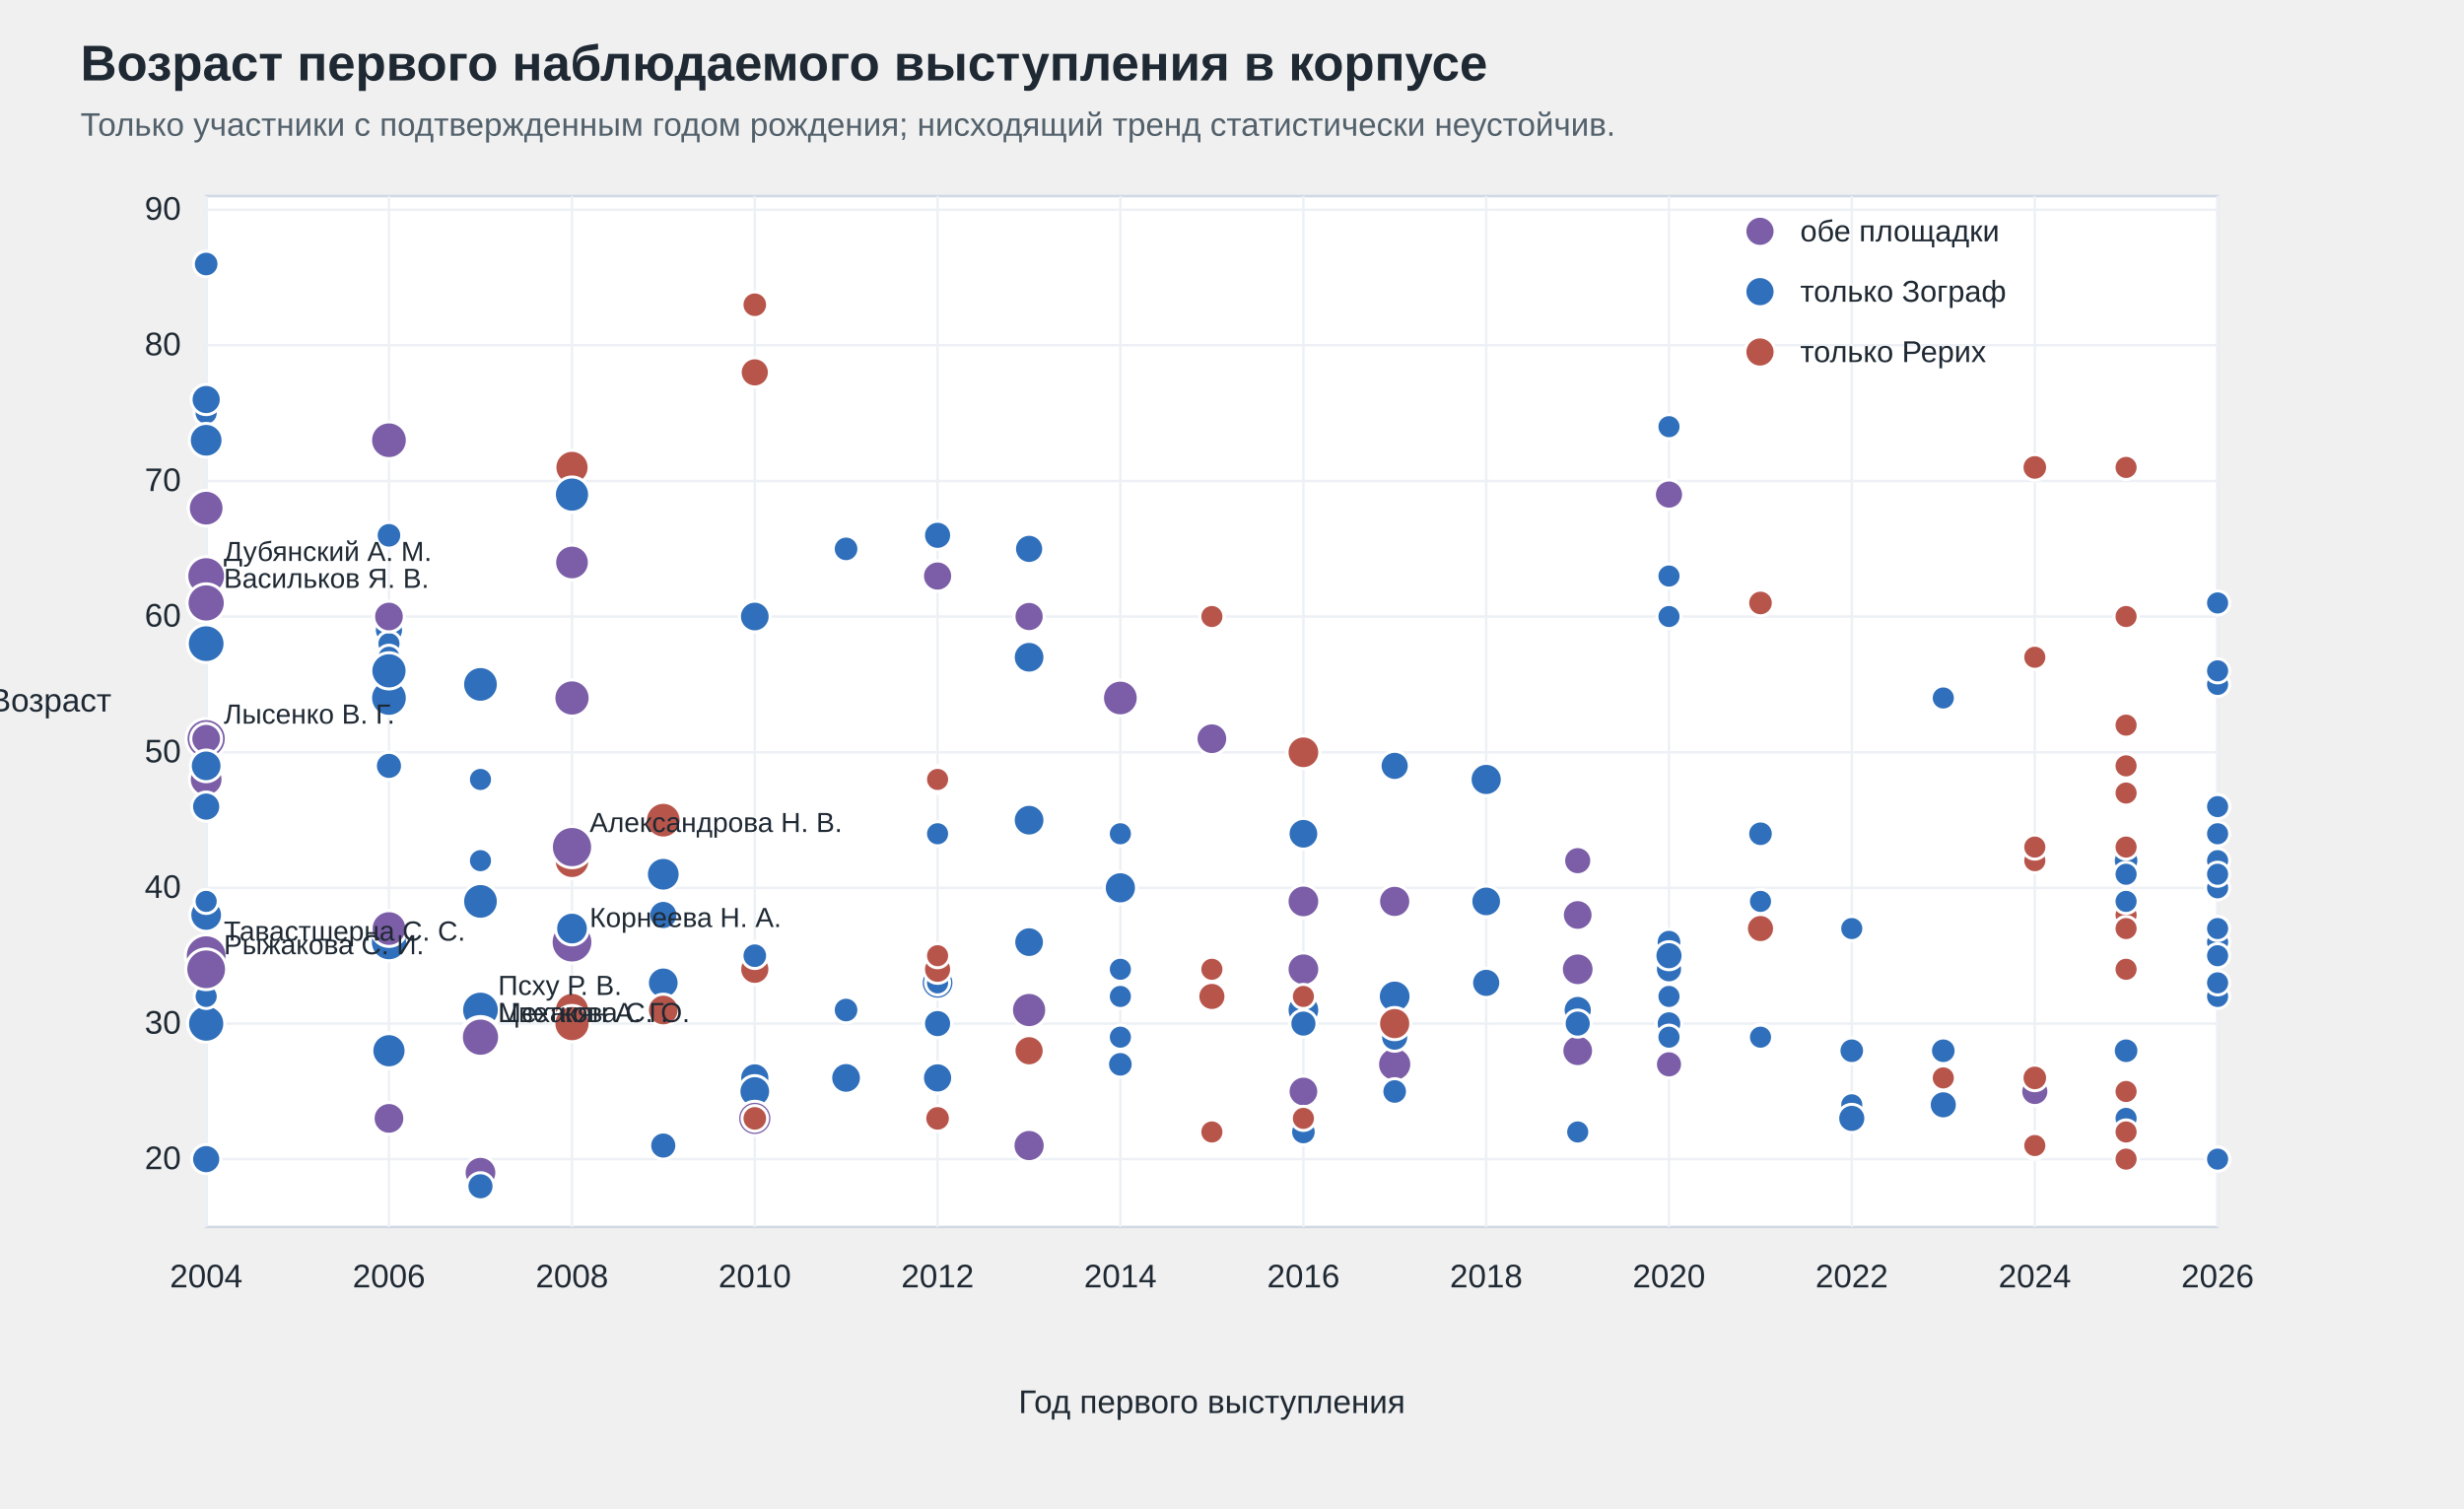
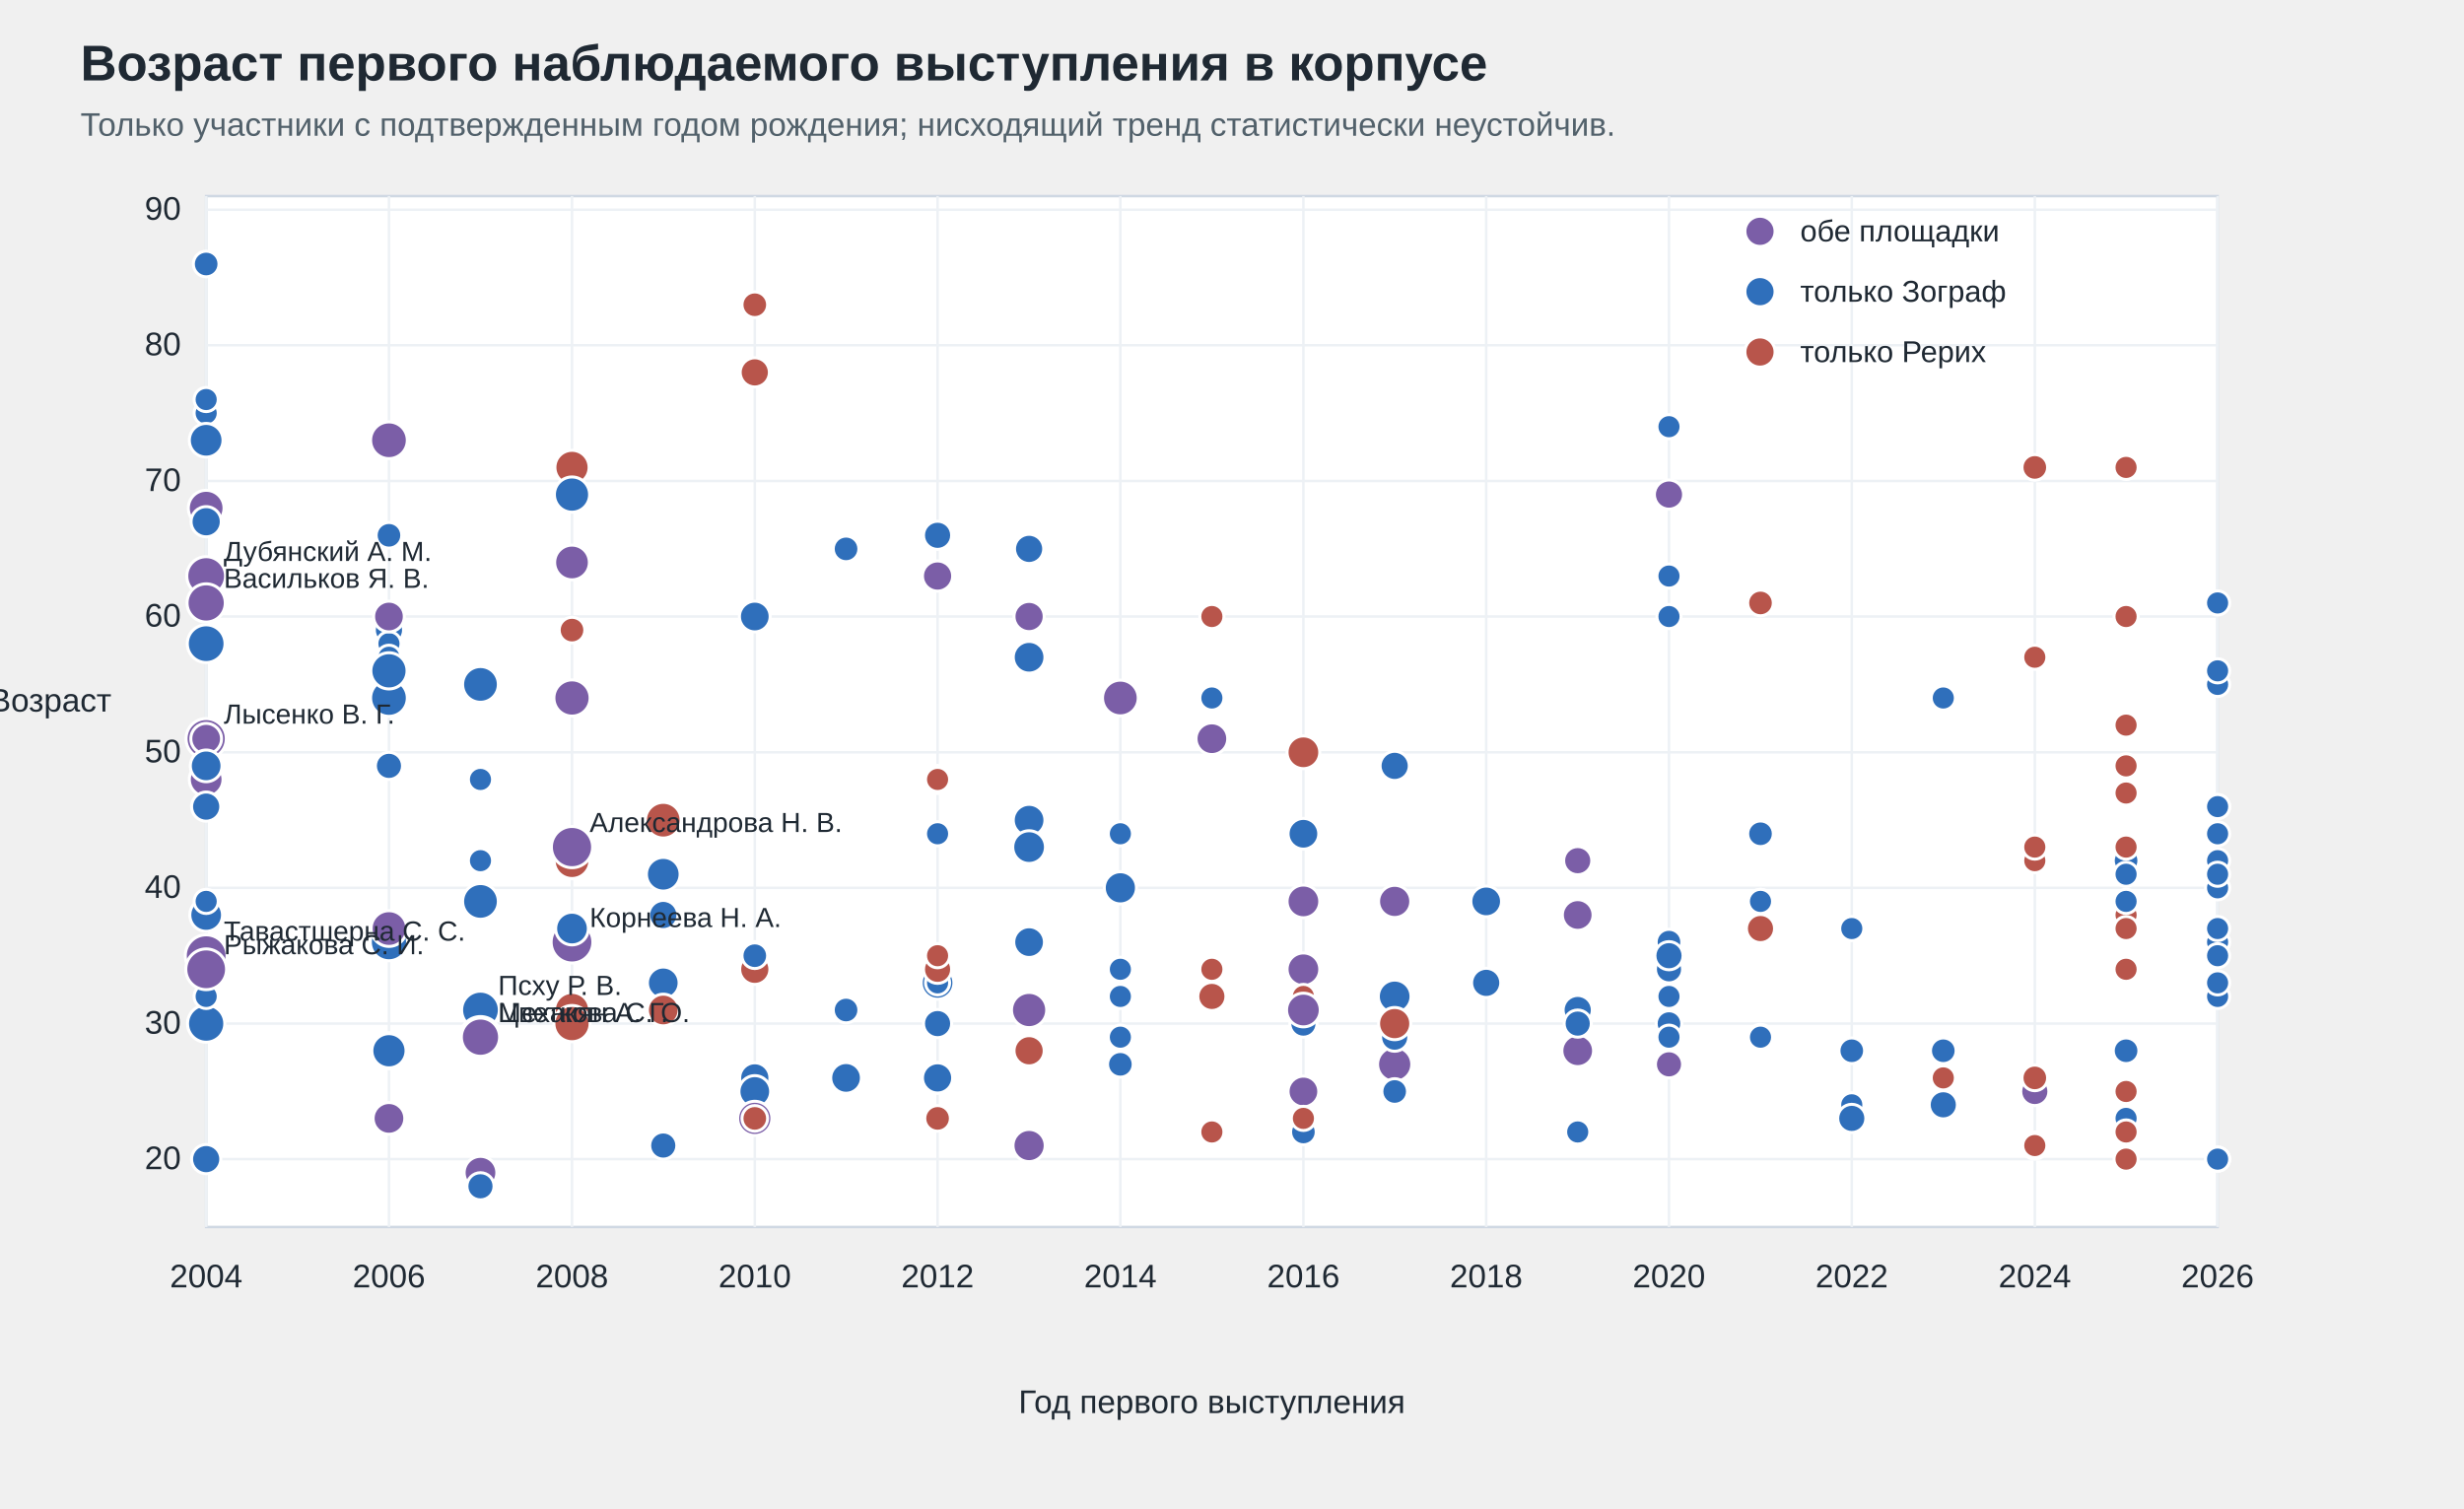
<svg xmlns="http://www.w3.org/2000/svg" width="980" height="600" viewBox="0 0 980 600">
  <style>text{font-family:Arial,'Liberation Sans',sans-serif;fill:#1f2933}.title{font-size:20px;font-weight:700}.sub{font-size:13px;fill:#52616b}.axis{font-size:13px}.small{font-size:12px}.label{font-size:11px}</style>
  <text x="32.0" y="32.0" class="title" text-anchor="start">Возраст первого наблюдаемого выступления в корпусе</text>
  <text x="32.0" y="54.0" class="sub" text-anchor="start">Только участники с подтвержденным годом рождения; нисходящий тренд статистически неустойчив.</text>
  <rect x="82.0" y="78.0" width="800.0" height="410.0" fill="#fff" stroke="#cfd8e3" opacity="1.0" />
  <line x1="82.0" y1="78.0" x2="82.0" y2="488.0" stroke="#edf1f5" stroke-width="1.0" />
  <text x="82.0" y="512.0" class="axis" text-anchor="middle">2004</text>
  <line x1="154.7" y1="78.0" x2="154.7" y2="488.0" stroke="#edf1f5" stroke-width="1.0" />
  <text x="154.7" y="512.0" class="axis" text-anchor="middle">2006</text>
  <line x1="227.5" y1="78.0" x2="227.5" y2="488.0" stroke="#edf1f5" stroke-width="1.0" />
  <text x="227.5" y="512.0" class="axis" text-anchor="middle">2008</text>
  <line x1="300.2" y1="78.0" x2="300.2" y2="488.0" stroke="#edf1f5" stroke-width="1.0" />
  <text x="300.2" y="512.0" class="axis" text-anchor="middle">2010</text>
  <line x1="372.9" y1="78.0" x2="372.9" y2="488.0" stroke="#edf1f5" stroke-width="1.0" />
  <text x="372.9" y="512.0" class="axis" text-anchor="middle">2012</text>
  <line x1="445.6" y1="78.0" x2="445.6" y2="488.0" stroke="#edf1f5" stroke-width="1.0" />
  <text x="445.6" y="512.0" class="axis" text-anchor="middle">2014</text>
  <line x1="518.4" y1="78.0" x2="518.4" y2="488.0" stroke="#edf1f5" stroke-width="1.0" />
  <text x="518.4" y="512.0" class="axis" text-anchor="middle">2016</text>
  <line x1="591.1" y1="78.0" x2="591.1" y2="488.0" stroke="#edf1f5" stroke-width="1.0" />
  <text x="591.1" y="512.0" class="axis" text-anchor="middle">2018</text>
  <line x1="663.8" y1="78.0" x2="663.8" y2="488.0" stroke="#edf1f5" stroke-width="1.0" />
  <text x="663.8" y="512.0" class="axis" text-anchor="middle">2020</text>
  <line x1="736.5" y1="78.0" x2="736.5" y2="488.0" stroke="#edf1f5" stroke-width="1.0" />
  <text x="736.5" y="512.0" class="axis" text-anchor="middle">2022</text>
  <line x1="809.3" y1="78.0" x2="809.3" y2="488.0" stroke="#edf1f5" stroke-width="1.0" />
  <text x="809.3" y="512.0" class="axis" text-anchor="middle">2024</text>
  <line x1="882.0" y1="78.0" x2="882.0" y2="488.0" stroke="#edf1f5" stroke-width="1.0" />
  <text x="882.0" y="512.0" class="axis" text-anchor="middle">2026</text>
  <line x1="82.0" y1="461.0" x2="882.0" y2="461.0" stroke="#edf1f5" stroke-width="1.0" />
  <text x="72.0" y="465.0" class="axis" text-anchor="end">20</text>
  <line x1="82.0" y1="407.1" x2="882.0" y2="407.1" stroke="#edf1f5" stroke-width="1.0" />
  <text x="72.0" y="411.1" class="axis" text-anchor="end">30</text>
  <line x1="82.0" y1="353.1" x2="882.0" y2="353.1" stroke="#edf1f5" stroke-width="1.0" />
  <text x="72.0" y="357.1" class="axis" text-anchor="end">40</text>
  <line x1="82.0" y1="299.2" x2="882.0" y2="299.2" stroke="#edf1f5" stroke-width="1.0" />
  <text x="72.0" y="303.2" class="axis" text-anchor="end">50</text>
  <line x1="82.0" y1="245.2" x2="882.0" y2="245.2" stroke="#edf1f5" stroke-width="1.0" />
  <text x="72.0" y="249.2" class="axis" text-anchor="end">60</text>
  <line x1="82.0" y1="191.3" x2="882.0" y2="191.3" stroke="#edf1f5" stroke-width="1.0" />
  <text x="72.0" y="195.3" class="axis" text-anchor="end">70</text>
  <line x1="82.0" y1="137.3" x2="882.0" y2="137.3" stroke="#edf1f5" stroke-width="1.0" />
  <text x="72.0" y="141.3" class="axis" text-anchor="end">80</text>
  <line x1="82.0" y1="83.4" x2="882.0" y2="83.4" stroke="#edf1f5" stroke-width="1.0" />
  <text x="72.0" y="87.4" class="axis" text-anchor="end">90</text>
  <circle cx="191.1" cy="401.7" r="7.5" fill="#2f6fbb" stroke="#fff" stroke-width="1.2" />
  <circle cx="736.5" cy="439.4" r="4.8" fill="#2f6fbb" stroke="#fff" stroke-width="1.2" />
  <circle cx="518.4" cy="401.7" r="5.8" fill="#2f6fbb" stroke="#fff" stroke-width="1.2" />
  <circle cx="554.7" cy="423.3" r="6.8" fill="#7b5ea7" stroke="#fff" stroke-width="1.2" />
  <circle cx="663.8" cy="196.7" r="5.8" fill="#7b5ea7" stroke="#fff" stroke-width="1.2" />
  <circle cx="372.9" cy="310.0" r="5.6" fill="#b8554b" stroke="#fff" stroke-width="1.2" />
  <circle cx="772.9" cy="277.6" r="4.8" fill="#2f6fbb" stroke="#fff" stroke-width="1.2" />
  <circle cx="409.3" cy="417.9" r="6.0" fill="#b8554b" stroke="#fff" stroke-width="1.2" />
  <circle cx="300.2" cy="428.7" r="5.4" fill="#b8554b" stroke="#fff" stroke-width="1.2" />
  <circle cx="372.9" cy="390.9" r="6.5" fill="#2f6fbb" stroke="#fff" stroke-width="1.2" />
  <circle cx="372.9" cy="428.7" r="6.1" fill="#7b5ea7" stroke="#fff" stroke-width="1.2" />
  <circle cx="300.2" cy="428.7" r="6.0" fill="#2f6fbb" stroke="#fff" stroke-width="1.2" />
  <circle cx="154.7" cy="250.6" r="5.8" fill="#2f6fbb" stroke="#fff" stroke-width="1.2" />
  <circle cx="663.8" cy="169.7" r="4.8" fill="#2f6fbb" stroke="#fff" stroke-width="1.2" />
  <circle cx="82.0" cy="380.1" r="8.3" fill="#7b5ea7" stroke="#fff" stroke-width="1.2" />
  <circle cx="82.0" cy="293.8" r="8.0" fill="#7b5ea7" stroke="#fff" stroke-width="1.2" />
  <circle cx="845.6" cy="304.6" r="4.8" fill="#b8554b" stroke="#fff" stroke-width="1.2" />
  <circle cx="882.0" cy="461.0" r="4.8" fill="#2f6fbb" stroke="#fff" stroke-width="1.2" />
  <circle cx="445.6" cy="331.6" r="4.8" fill="#2f6fbb" stroke="#fff" stroke-width="1.2" />
  <circle cx="663.8" cy="407.1" r="5.1" fill="#2f6fbb" stroke="#fff" stroke-width="1.2" />
  <circle cx="154.7" cy="277.6" r="7.3" fill="#2f6fbb" stroke="#fff" stroke-width="1.2" />
  <circle cx="518.4" cy="434.1" r="6.1" fill="#7b5ea7" stroke="#fff" stroke-width="1.2" />
  <circle cx="82.0" cy="229.1" r="7.7" fill="#7b5ea7" stroke="#fff" stroke-width="1.2" />
  <circle cx="700.2" cy="358.5" r="4.8" fill="#b8554b" stroke="#fff" stroke-width="1.2" />
  <circle cx="809.3" cy="342.3" r="4.8" fill="#b8554b" stroke="#fff" stroke-width="1.2" />
  <circle cx="409.3" cy="374.7" r="6.1" fill="#2f6fbb" stroke="#fff" stroke-width="1.2" />
  <circle cx="82.0" cy="363.9" r="6.5" fill="#2f6fbb" stroke="#fff" stroke-width="1.2" />
  <circle cx="627.5" cy="417.9" r="4.8" fill="#2f6fbb" stroke="#fff" stroke-width="1.2" />
  <circle cx="191.1" cy="358.5" r="7.1" fill="#2f6fbb" stroke="#fff" stroke-width="1.2" />
  <circle cx="445.6" cy="412.5" r="4.8" fill="#2f6fbb" stroke="#fff" stroke-width="1.2" />
  <circle cx="82.0" cy="461.0" r="5.8" fill="#2f6fbb" stroke="#fff" stroke-width="1.2" />
  <circle cx="518.4" cy="401.7" r="6.5" fill="#2f6fbb" stroke="#fff" stroke-width="1.2" />
  <circle cx="663.8" cy="396.3" r="4.8" fill="#2f6fbb" stroke="#fff" stroke-width="1.2" />
  <circle cx="627.5" cy="401.7" r="5.8" fill="#2f6fbb" stroke="#fff" stroke-width="1.2" />
  <circle cx="336.5" cy="401.7" r="5.1" fill="#2f6fbb" stroke="#fff" stroke-width="1.2" />
  <circle cx="82.0" cy="202.1" r="5.8" fill="#2f6fbb" stroke="#fff" stroke-width="1.2" />
  <circle cx="191.1" cy="310.0" r="4.8" fill="#2f6fbb" stroke="#fff" stroke-width="1.2" />
  <circle cx="591.1" cy="390.9" r="5.1" fill="#2f6fbb" stroke="#fff" stroke-width="1.2" />
  <circle cx="845.6" cy="444.8" r="4.8" fill="#b8554b" stroke="#fff" stroke-width="1.2" />
  <circle cx="82.0" cy="164.3" r="4.8" fill="#2f6fbb" stroke="#fff" stroke-width="1.2" />
  <circle cx="227.5" cy="401.7" r="7.0" fill="#b8554b" stroke="#fff" stroke-width="1.2" />
  <circle cx="300.2" cy="380.1" r="5.6" fill="#b8554b" stroke="#fff" stroke-width="1.2" />
  <circle cx="409.3" cy="218.3" r="5.8" fill="#2f6fbb" stroke="#fff" stroke-width="1.2" />
  <circle cx="263.8" cy="455.6" r="5.4" fill="#2f6fbb" stroke="#fff" stroke-width="1.2" />
  <circle cx="809.3" cy="455.6" r="5.4" fill="#2f6fbb" stroke="#fff" stroke-width="1.2" />
  <circle cx="845.6" cy="461.0" r="4.8" fill="#b8554b" stroke="#fff" stroke-width="1.2" />
  <circle cx="154.7" cy="374.7" r="7.4" fill="#2f6fbb" stroke="#fff" stroke-width="1.2" />
  <circle cx="445.6" cy="423.3" r="5.1" fill="#2f6fbb" stroke="#fff" stroke-width="1.2" />
  <circle cx="518.4" cy="385.5" r="5.4" fill="#2f6fbb" stroke="#fff" stroke-width="1.2" />
  <circle cx="845.6" cy="342.3" r="5.1" fill="#2f6fbb" stroke="#fff" stroke-width="1.2" />
  <circle cx="82.0" cy="358.5" r="4.8" fill="#2f6fbb" stroke="#fff" stroke-width="1.2" />
  <circle cx="191.1" cy="466.4" r="6.5" fill="#7b5ea7" stroke="#fff" stroke-width="1.2" />
  <circle cx="809.3" cy="434.1" r="5.1" fill="#2f6fbb" stroke="#fff" stroke-width="1.2" />
  <circle cx="845.6" cy="417.9" r="5.1" fill="#2f6fbb" stroke="#fff" stroke-width="1.2" />
  <circle cx="154.7" cy="212.9" r="5.1" fill="#2f6fbb" stroke="#fff" stroke-width="1.2" />
  <circle cx="263.8" cy="363.9" r="5.6" fill="#b8554b" stroke="#fff" stroke-width="1.2" />
  <circle cx="518.4" cy="385.5" r="6.5" fill="#7b5ea7" stroke="#fff" stroke-width="1.2" />
  <circle cx="82.0" cy="293.8" r="6.1" fill="#7b5ea7" stroke="#fff" stroke-width="1.2" />
  <circle cx="300.2" cy="385.5" r="6.0" fill="#b8554b" stroke="#fff" stroke-width="1.2" />
  <circle cx="191.1" cy="342.3" r="4.8" fill="#2f6fbb" stroke="#fff" stroke-width="1.2" />
  <circle cx="191.1" cy="471.8" r="5.4" fill="#2f6fbb" stroke="#fff" stroke-width="1.2" />
  <circle cx="372.9" cy="390.9" r="4.8" fill="#2f6fbb" stroke="#fff" stroke-width="1.2" />
  <circle cx="82.0" cy="407.1" r="7.4" fill="#2f6fbb" stroke="#fff" stroke-width="1.2" />
  <circle cx="809.3" cy="455.6" r="4.8" fill="#b8554b" stroke="#fff" stroke-width="1.2" />
  <circle cx="518.4" cy="407.1" r="5.4" fill="#2f6fbb" stroke="#fff" stroke-width="1.2" />
  <circle cx="372.9" cy="385.5" r="5.6" fill="#b8554b" stroke="#fff" stroke-width="1.2" />
  <circle cx="227.5" cy="374.7" r="8.3" fill="#7b5ea7" stroke="#fff" stroke-width="1.2" />
  <circle cx="736.5" cy="417.9" r="5.1" fill="#2f6fbb" stroke="#fff" stroke-width="1.2" />
  <circle cx="409.3" cy="401.7" r="7.0" fill="#7b5ea7" stroke="#fff" stroke-width="1.2" />
  <circle cx="554.7" cy="434.1" r="5.1" fill="#2f6fbb" stroke="#fff" stroke-width="1.2" />
  <circle cx="882.0" cy="374.7" r="4.8" fill="#2f6fbb" stroke="#fff" stroke-width="1.2" />
  <circle cx="700.2" cy="369.3" r="5.6" fill="#b8554b" stroke="#fff" stroke-width="1.2" />
  <circle cx="700.2" cy="358.5" r="4.8" fill="#2f6fbb" stroke="#fff" stroke-width="1.2" />
  <circle cx="336.5" cy="218.3" r="4.8" fill="#2f6fbb" stroke="#fff" stroke-width="1.2" />
  <circle cx="882.0" cy="342.3" r="4.8" fill="#2f6fbb" stroke="#fff" stroke-width="1.2" />
  <circle cx="372.9" cy="331.6" r="4.8" fill="#2f6fbb" stroke="#fff" stroke-width="1.2" />
  <circle cx="809.3" cy="434.1" r="5.4" fill="#7b5ea7" stroke="#fff" stroke-width="1.2" />
  <circle cx="372.9" cy="407.1" r="5.6" fill="#2f6fbb" stroke="#fff" stroke-width="1.2" />
  <circle cx="554.7" cy="358.5" r="6.4" fill="#7b5ea7" stroke="#fff" stroke-width="1.2" />
  <circle cx="845.6" cy="385.5" r="4.8" fill="#2f6fbb" stroke="#fff" stroke-width="1.2" />
  <circle cx="518.4" cy="396.3" r="4.8" fill="#b8554b" stroke="#fff" stroke-width="1.2" />
  <circle cx="154.7" cy="175.1" r="7.3" fill="#7b5ea7" stroke="#fff" stroke-width="1.2" />
  <circle cx="482.0" cy="450.2" r="4.8" fill="#b8554b" stroke="#fff" stroke-width="1.2" />
  <circle cx="700.2" cy="239.8" r="5.1" fill="#b8554b" stroke="#fff" stroke-width="1.2" />
  <circle cx="482.0" cy="396.3" r="5.6" fill="#b8554b" stroke="#fff" stroke-width="1.2" />
  <circle cx="154.7" cy="417.9" r="7.2" fill="#2f6fbb" stroke="#fff" stroke-width="1.2" />
  <circle cx="627.5" cy="342.3" r="5.6" fill="#7b5ea7" stroke="#fff" stroke-width="1.2" />
  <circle cx="627.5" cy="417.9" r="6.3" fill="#7b5ea7" stroke="#fff" stroke-width="1.2" />
  <circle cx="882.0" cy="353.1" r="4.8" fill="#2f6fbb" stroke="#fff" stroke-width="1.2" />
  <circle cx="445.6" cy="353.1" r="6.4" fill="#2f6fbb" stroke="#fff" stroke-width="1.2" />
  <circle cx="518.4" cy="331.6" r="6.1" fill="#2f6fbb" stroke="#fff" stroke-width="1.2" />
  <circle cx="518.4" cy="299.2" r="6.5" fill="#b8554b" stroke="#fff" stroke-width="1.2" />
  <circle cx="845.6" cy="288.4" r="4.8" fill="#2f6fbb" stroke="#fff" stroke-width="1.2" />
  <circle cx="700.2" cy="412.5" r="5.1" fill="#b8554b" stroke="#fff" stroke-width="1.2" />
  <circle cx="82.0" cy="202.1" r="7.1" fill="#7b5ea7" stroke="#fff" stroke-width="1.2" />
  <circle cx="663.8" cy="245.2" r="4.8" fill="#2f6fbb" stroke="#fff" stroke-width="1.2" />
  <circle cx="409.3" cy="261.4" r="6.3" fill="#2f6fbb" stroke="#fff" stroke-width="1.2" />
  <circle cx="227.5" cy="342.3" r="7.2" fill="#b8554b" stroke="#fff" stroke-width="1.2" />
  <circle cx="845.6" cy="315.4" r="4.8" fill="#b8554b" stroke="#fff" stroke-width="1.2" />
  <circle cx="772.9" cy="417.9" r="5.1" fill="#2f6fbb" stroke="#fff" stroke-width="1.2" />
  <circle cx="372.9" cy="212.9" r="5.6" fill="#2f6fbb" stroke="#fff" stroke-width="1.2" />
  <circle cx="845.6" cy="336.9" r="4.8" fill="#b8554b" stroke="#fff" stroke-width="1.2" />
  <circle cx="663.8" cy="423.3" r="5.4" fill="#7b5ea7" stroke="#fff" stroke-width="1.2" />
  <circle cx="445.6" cy="385.5" r="4.8" fill="#2f6fbb" stroke="#fff" stroke-width="1.2" />
  <circle cx="372.9" cy="229.1" r="6.0" fill="#7b5ea7" stroke="#fff" stroke-width="1.2" />
  <circle cx="154.7" cy="256.0" r="4.8" fill="#2f6fbb" stroke="#fff" stroke-width="1.2" />
-   <circle cx="627.5" cy="385.5" r="6.5" fill="#7b5ea7" stroke="#fff" stroke-width="1.2" />
+   <circle cx="518.4" cy="401.7" r="6.7" fill="#7b5ea7" stroke="#fff" stroke-width="1.2" />
  <circle cx="554.7" cy="396.3" r="6.5" fill="#2f6fbb" stroke="#fff" stroke-width="1.2" />
  <circle cx="300.2" cy="380.1" r="5.1" fill="#2f6fbb" stroke="#fff" stroke-width="1.2" />
  <circle cx="882.0" cy="239.8" r="4.8" fill="#2f6fbb" stroke="#fff" stroke-width="1.2" />
  <circle cx="372.9" cy="444.8" r="5.1" fill="#b8554b" stroke="#fff" stroke-width="1.2" />
  <circle cx="409.3" cy="326.2" r="6.3" fill="#2f6fbb" stroke="#fff" stroke-width="1.2" />
  <circle cx="809.3" cy="336.9" r="4.8" fill="#b8554b" stroke="#fff" stroke-width="1.2" />
  <circle cx="372.9" cy="428.7" r="6.0" fill="#2f6fbb" stroke="#fff" stroke-width="1.2" />
  <circle cx="263.8" cy="363.9" r="5.8" fill="#2f6fbb" stroke="#fff" stroke-width="1.2" />
  <circle cx="82.0" cy="239.8" r="7.6" fill="#7b5ea7" stroke="#fff" stroke-width="1.2" />
  <circle cx="154.7" cy="444.8" r="6.3" fill="#7b5ea7" stroke="#fff" stroke-width="1.2" />
  <circle cx="700.2" cy="412.5" r="4.8" fill="#2f6fbb" stroke="#fff" stroke-width="1.2" />
  <circle cx="845.6" cy="385.5" r="4.8" fill="#b8554b" stroke="#fff" stroke-width="1.2" />
  <circle cx="154.7" cy="261.4" r="4.8" fill="#2f6fbb" stroke="#fff" stroke-width="1.2" />
  <circle cx="300.2" cy="434.1" r="6.3" fill="#2f6fbb" stroke="#fff" stroke-width="1.2" />
  <circle cx="845.6" cy="444.8" r="5.1" fill="#2f6fbb" stroke="#fff" stroke-width="1.2" />
  <circle cx="300.2" cy="444.8" r="6.8" fill="#7b5ea7" stroke="#fff" stroke-width="1.2" />
  <circle cx="845.6" cy="444.8" r="4.8" fill="#2f6fbb" stroke="#fff" stroke-width="1.2" />
  <circle cx="227.5" cy="369.3" r="6.5" fill="#2f6fbb" stroke="#fff" stroke-width="1.2" />
  <circle cx="154.7" cy="369.3" r="7.1" fill="#7b5ea7" stroke="#fff" stroke-width="1.2" />
  <circle cx="336.5" cy="428.7" r="6.1" fill="#2f6fbb" stroke="#fff" stroke-width="1.2" />
  <circle cx="882.0" cy="320.8" r="4.8" fill="#2f6fbb" stroke="#fff" stroke-width="1.2" />
  <circle cx="663.8" cy="396.3" r="4.8" fill="#2f6fbb" stroke="#fff" stroke-width="1.2" />
  <circle cx="882.0" cy="320.8" r="4.8" fill="#2f6fbb" stroke="#fff" stroke-width="1.2" />
  <circle cx="227.5" cy="407.1" r="7.2" fill="#b8554b" stroke="#fff" stroke-width="1.2" />
  <circle cx="518.4" cy="358.5" r="6.5" fill="#7b5ea7" stroke="#fff" stroke-width="1.2" />
  <circle cx="845.6" cy="363.9" r="4.8" fill="#b8554b" stroke="#fff" stroke-width="1.2" />
  <circle cx="882.0" cy="347.7" r="4.8" fill="#2f6fbb" stroke="#fff" stroke-width="1.2" />
  <circle cx="82.0" cy="105.0" r="5.1" fill="#2f6fbb" stroke="#fff" stroke-width="1.2" />
  <circle cx="82.0" cy="256.0" r="7.5" fill="#2f6fbb" stroke="#fff" stroke-width="1.2" />
  <circle cx="82.0" cy="310.0" r="6.7" fill="#7b5ea7" stroke="#fff" stroke-width="1.2" />
  <circle cx="845.6" cy="245.2" r="4.8" fill="#b8554b" stroke="#fff" stroke-width="1.2" />
  <circle cx="772.9" cy="439.4" r="5.6" fill="#2f6fbb" stroke="#fff" stroke-width="1.2" />
  <circle cx="482.0" cy="293.8" r="6.3" fill="#7b5ea7" stroke="#fff" stroke-width="1.2" />
-   <circle cx="591.1" cy="310.0" r="6.4" fill="#2f6fbb" stroke="#fff" stroke-width="1.2" />
+   <circle cx="409.3" cy="336.9" r="6.5" fill="#2f6fbb" stroke="#fff" stroke-width="1.2" />
  <circle cx="882.0" cy="461.0" r="4.8" fill="#2f6fbb" stroke="#fff" stroke-width="1.2" />
  <circle cx="663.8" cy="374.7" r="5.1" fill="#2f6fbb" stroke="#fff" stroke-width="1.2" />
  <circle cx="882.0" cy="331.6" r="4.8" fill="#2f6fbb" stroke="#fff" stroke-width="1.2" />
  <circle cx="263.8" cy="390.9" r="6.3" fill="#2f6fbb" stroke="#fff" stroke-width="1.2" />
  <circle cx="809.3" cy="261.4" r="4.8" fill="#b8554b" stroke="#fff" stroke-width="1.2" />
  <circle cx="518.4" cy="450.2" r="5.1" fill="#2f6fbb" stroke="#fff" stroke-width="1.2" />
+   <circle cx="227.5" cy="250.6" r="5.1" fill="#b8554b" stroke="#fff" stroke-width="1.2" />
  <circle cx="663.8" cy="396.3" r="4.8" fill="#2f6fbb" stroke="#fff" stroke-width="1.2" />
  <circle cx="154.7" cy="304.6" r="5.4" fill="#2f6fbb" stroke="#fff" stroke-width="1.2" />
+   <circle cx="82.0" cy="158.9" r="4.8" fill="#2f6fbb" stroke="#fff" stroke-width="1.2" />
  <circle cx="845.6" cy="450.2" r="4.8" fill="#b8554b" stroke="#fff" stroke-width="1.2" />
  <circle cx="554.7" cy="304.6" r="5.8" fill="#2f6fbb" stroke="#fff" stroke-width="1.2" />
  <circle cx="700.2" cy="331.6" r="5.1" fill="#2f6fbb" stroke="#fff" stroke-width="1.2" />
  <circle cx="627.5" cy="407.1" r="5.4" fill="#2f6fbb" stroke="#fff" stroke-width="1.2" />
  <circle cx="227.5" cy="185.9" r="6.8" fill="#b8554b" stroke="#fff" stroke-width="1.2" />
  <circle cx="82.0" cy="304.6" r="6.3" fill="#2f6fbb" stroke="#fff" stroke-width="1.2" />
  <circle cx="227.5" cy="196.7" r="7.0" fill="#2f6fbb" stroke="#fff" stroke-width="1.2" />
  <circle cx="663.8" cy="385.5" r="5.4" fill="#2f6fbb" stroke="#fff" stroke-width="1.2" />
  <circle cx="845.6" cy="369.3" r="4.8" fill="#b8554b" stroke="#fff" stroke-width="1.2" />
  <circle cx="82.0" cy="396.3" r="4.8" fill="#2f6fbb" stroke="#fff" stroke-width="1.2" />
  <circle cx="554.7" cy="412.5" r="5.6" fill="#2f6fbb" stroke="#fff" stroke-width="1.2" />
  <circle cx="882.0" cy="380.1" r="4.8" fill="#2f6fbb" stroke="#fff" stroke-width="1.2" />
  <circle cx="336.5" cy="218.3" r="5.1" fill="#2f6fbb" stroke="#fff" stroke-width="1.2" />
  <circle cx="154.7" cy="266.8" r="7.2" fill="#2f6fbb" stroke="#fff" stroke-width="1.2" />
  <circle cx="191.1" cy="412.5" r="8.2" fill="#7b5ea7" stroke="#fff" stroke-width="1.2" />
  <circle cx="154.7" cy="417.9" r="6.8" fill="#2f6fbb" stroke="#fff" stroke-width="1.2" />
  <circle cx="845.6" cy="288.4" r="4.8" fill="#b8554b" stroke="#fff" stroke-width="1.2" />
  <circle cx="591.1" cy="390.9" r="5.8" fill="#2f6fbb" stroke="#fff" stroke-width="1.2" />
  <circle cx="627.5" cy="450.2" r="4.8" fill="#2f6fbb" stroke="#fff" stroke-width="1.2" />
  <circle cx="663.8" cy="380.1" r="5.6" fill="#2f6fbb" stroke="#fff" stroke-width="1.2" />
  <circle cx="809.3" cy="185.9" r="5.1" fill="#b8554b" stroke="#fff" stroke-width="1.2" />
-   <circle cx="227.5" cy="277.6" r="5.6" fill="#b8554b" stroke="#fff" stroke-width="1.2" />
+   <circle cx="227.5" cy="277.6" r="5.8" fill="#7b5ea7" stroke="#fff" stroke-width="1.2" />
  <circle cx="445.6" cy="396.3" r="4.8" fill="#2f6fbb" stroke="#fff" stroke-width="1.2" />
  <circle cx="809.3" cy="434.1" r="5.6" fill="#7b5ea7" stroke="#fff" stroke-width="1.2" />
  <circle cx="627.5" cy="363.9" r="6.1" fill="#7b5ea7" stroke="#fff" stroke-width="1.2" />
  <circle cx="882.0" cy="272.2" r="4.8" fill="#2f6fbb" stroke="#fff" stroke-width="1.2" />
  <circle cx="263.8" cy="347.7" r="5.8" fill="#2f6fbb" stroke="#fff" stroke-width="1.2" />
  <circle cx="263.8" cy="401.7" r="6.3" fill="#b8554b" stroke="#fff" stroke-width="1.2" />
+   <circle cx="482.0" cy="277.6" r="4.8" fill="#2f6fbb" stroke="#fff" stroke-width="1.2" />
  <circle cx="809.3" cy="428.7" r="5.1" fill="#b8554b" stroke="#fff" stroke-width="1.2" />
  <circle cx="82.0" cy="385.5" r="8.1" fill="#7b5ea7" stroke="#fff" stroke-width="1.2" />
  <circle cx="227.5" cy="342.3" r="7.1" fill="#b8554b" stroke="#fff" stroke-width="1.2" />
  <circle cx="591.1" cy="358.5" r="6.1" fill="#2f6fbb" stroke="#fff" stroke-width="1.2" />
  <circle cx="300.2" cy="148.1" r="5.8" fill="#b8554b" stroke="#fff" stroke-width="1.2" />
  <circle cx="82.0" cy="175.1" r="6.7" fill="#2f6fbb" stroke="#fff" stroke-width="1.2" />
  <circle cx="300.2" cy="444.8" r="5.1" fill="#b8554b" stroke="#fff" stroke-width="1.2" />
  <circle cx="518.4" cy="444.8" r="4.8" fill="#b8554b" stroke="#fff" stroke-width="1.2" />
  <circle cx="372.9" cy="310.0" r="4.8" fill="#b8554b" stroke="#fff" stroke-width="1.2" />
  <circle cx="227.5" cy="277.6" r="7.2" fill="#7b5ea7" stroke="#fff" stroke-width="1.2" />
  <circle cx="736.5" cy="369.3" r="4.8" fill="#2f6fbb" stroke="#fff" stroke-width="1.2" />
  <circle cx="445.6" cy="277.6" r="7.1" fill="#7b5ea7" stroke="#fff" stroke-width="1.2" />
  <circle cx="882.0" cy="369.3" r="4.8" fill="#2f6fbb" stroke="#fff" stroke-width="1.2" />
-   <circle cx="82.0" cy="158.9" r="6.0" fill="#2f6fbb" stroke="#fff" stroke-width="1.2" />
+   <circle cx="82.0" cy="207.5" r="6.0" fill="#2f6fbb" stroke="#fff" stroke-width="1.2" />
  <circle cx="227.5" cy="223.7" r="6.9" fill="#7b5ea7" stroke="#fff" stroke-width="1.2" />
  <circle cx="663.8" cy="412.5" r="4.8" fill="#2f6fbb" stroke="#fff" stroke-width="1.2" />
  <circle cx="263.8" cy="326.2" r="7.1" fill="#b8554b" stroke="#fff" stroke-width="1.2" />
  <circle cx="663.8" cy="229.1" r="4.8" fill="#2f6fbb" stroke="#fff" stroke-width="1.2" />
  <circle cx="554.7" cy="407.1" r="6.4" fill="#b8554b" stroke="#fff" stroke-width="1.2" />
  <circle cx="409.3" cy="455.6" r="6.4" fill="#7b5ea7" stroke="#fff" stroke-width="1.2" />
  <circle cx="772.9" cy="428.7" r="4.8" fill="#b8554b" stroke="#fff" stroke-width="1.2" />
  <circle cx="482.0" cy="245.2" r="4.8" fill="#b8554b" stroke="#fff" stroke-width="1.2" />
  <circle cx="372.9" cy="380.1" r="4.8" fill="#b8554b" stroke="#fff" stroke-width="1.2" />
  <circle cx="409.3" cy="245.2" r="6.0" fill="#7b5ea7" stroke="#fff" stroke-width="1.2" />
  <circle cx="227.5" cy="336.9" r="8.2" fill="#7b5ea7" stroke="#fff" stroke-width="1.2" />
  <circle cx="263.8" cy="347.7" r="6.7" fill="#2f6fbb" stroke="#fff" stroke-width="1.2" />
  <circle cx="882.0" cy="396.3" r="4.8" fill="#2f6fbb" stroke="#fff" stroke-width="1.2" />
  <circle cx="845.6" cy="434.1" r="4.8" fill="#b8554b" stroke="#fff" stroke-width="1.2" />
  <circle cx="191.1" cy="412.5" r="7.6" fill="#7b5ea7" stroke="#fff" stroke-width="1.2" />
  <circle cx="882.0" cy="266.8" r="4.8" fill="#2f6fbb" stroke="#fff" stroke-width="1.2" />
  <circle cx="736.5" cy="444.8" r="5.6" fill="#2f6fbb" stroke="#fff" stroke-width="1.2" />
  <circle cx="845.6" cy="358.5" r="4.8" fill="#2f6fbb" stroke="#fff" stroke-width="1.2" />
  <circle cx="154.7" cy="245.2" r="6.1" fill="#7b5ea7" stroke="#fff" stroke-width="1.2" />
  <circle cx="845.6" cy="185.9" r="4.8" fill="#b8554b" stroke="#fff" stroke-width="1.2" />
  <circle cx="845.6" cy="347.7" r="4.8" fill="#2f6fbb" stroke="#fff" stroke-width="1.2" />
  <circle cx="300.2" cy="245.2" r="6.1" fill="#2f6fbb" stroke="#fff" stroke-width="1.2" />
  <circle cx="82.0" cy="320.8" r="5.8" fill="#2f6fbb" stroke="#fff" stroke-width="1.2" />
  <circle cx="191.1" cy="272.2" r="7.1" fill="#2f6fbb" stroke="#fff" stroke-width="1.2" />
  <circle cx="882.0" cy="390.9" r="4.8" fill="#2f6fbb" stroke="#fff" stroke-width="1.2" />
  <circle cx="300.2" cy="121.2" r="5.1" fill="#b8554b" stroke="#fff" stroke-width="1.2" />
  <circle cx="482.0" cy="385.5" r="4.8" fill="#b8554b" stroke="#fff" stroke-width="1.2" />
  <text x="89.0" y="374.1" class="label" text-anchor="start">Тавастшерна С. С.</text>
  <text x="234.5" y="368.7" class="label" text-anchor="start">Корнеева Н. А.</text>
  <text x="198.1" y="406.5" class="label" text-anchor="start">Цветкова С. О.</text>
  <text x="234.5" y="330.9" class="label" text-anchor="start">Александрова Н. В.</text>
  <text x="89.0" y="379.5" class="label" text-anchor="start">Рыжакова С. И.</text>
  <text x="89.0" y="287.8" class="label" text-anchor="start">Лысенко В. Г.</text>
  <text x="89.0" y="223.1" class="label" text-anchor="start">Дубянский А. М.</text>
  <text x="89.0" y="233.8" class="label" text-anchor="start">Васильков Я. В.</text>
  <text x="198.1" y="406.5" class="label" text-anchor="start">Мехакян А. Г.</text>
  <text x="198.1" y="395.7" class="label" text-anchor="start">Псху Р. В.</text>
  <text x="482.0" y="562.0" class="axis" text-anchor="middle">Год первого выступления</text>
  <text x="20.0" y="283.0" class="axis" text-anchor="middle">Возраст</text>
  <circle cx="700.0" cy="92.0" r="6.0" fill="#7b5ea7" stroke="#fff" stroke-width="1.2" />
  <text x="716.0" y="96.0" class="small" text-anchor="start">обе площадки</text>
  <circle cx="700.0" cy="116.0" r="6.0" fill="#2f6fbb" stroke="#fff" stroke-width="1.2" />
  <text x="716.0" y="120.0" class="small" text-anchor="start">только Зограф</text>
  <circle cx="700.0" cy="140.0" r="6.0" fill="#b8554b" stroke="#fff" stroke-width="1.2" />
  <text x="716.0" y="144.0" class="small" text-anchor="start">только Рерих</text>
</svg>
